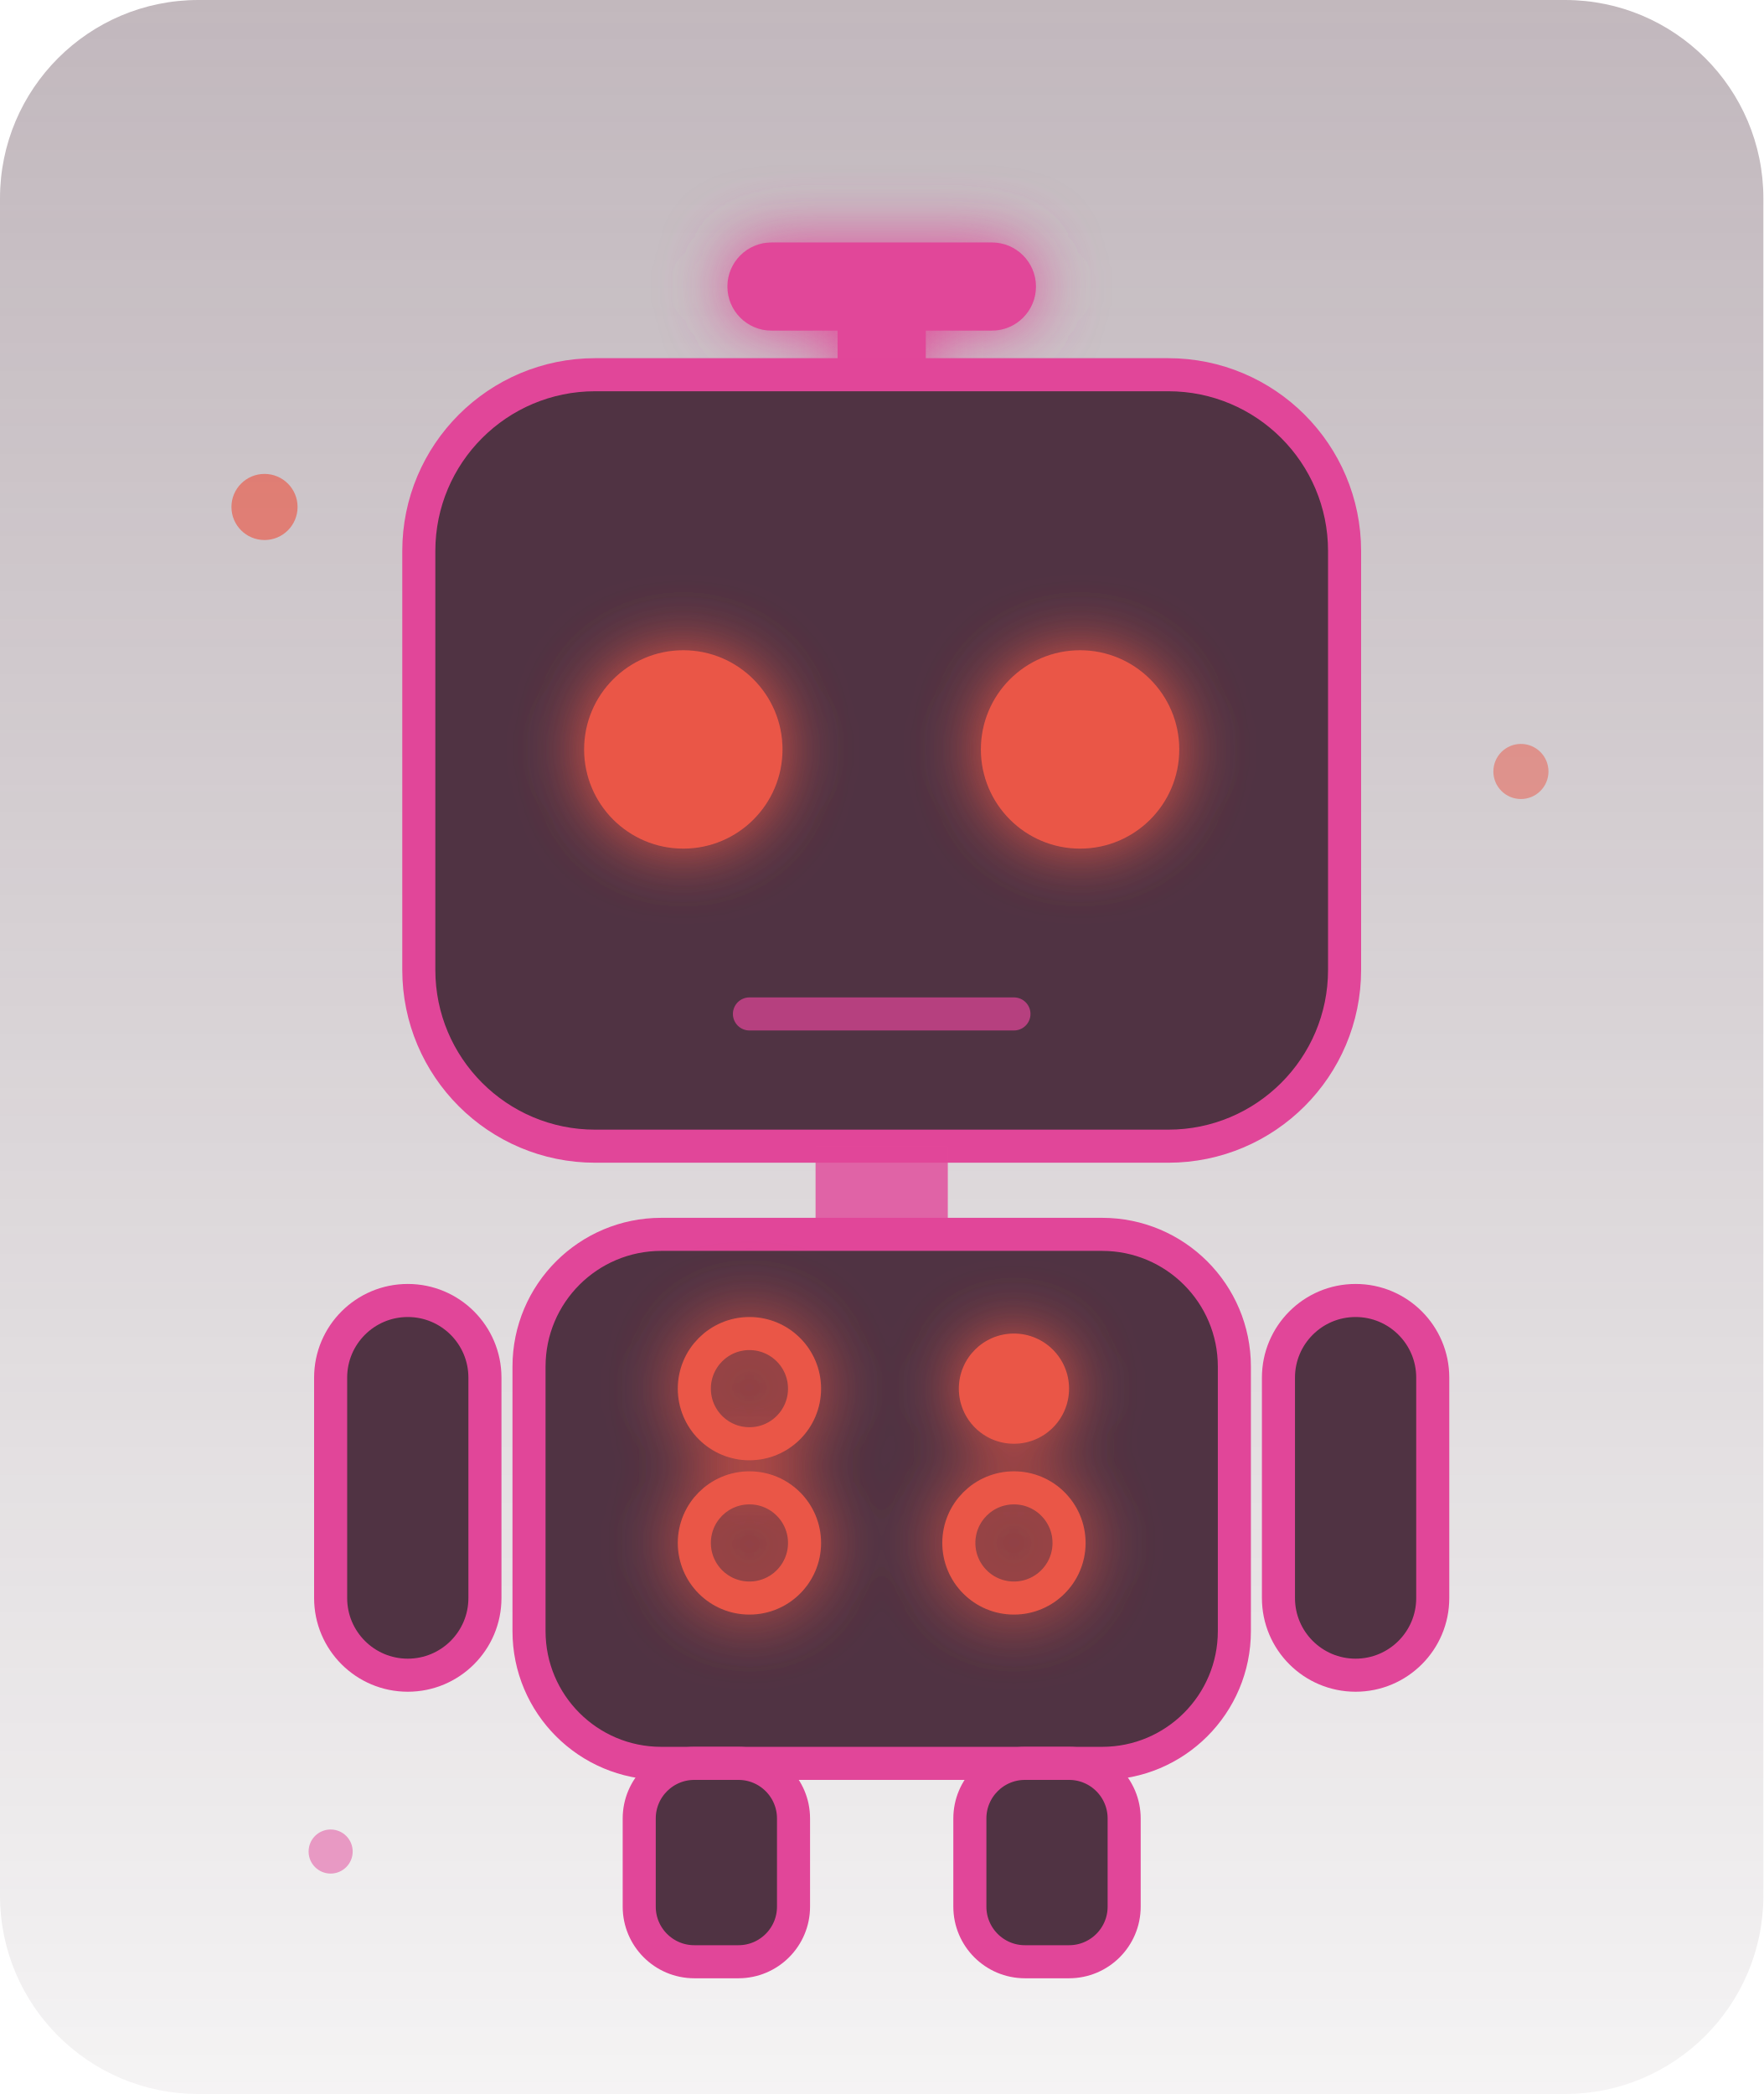
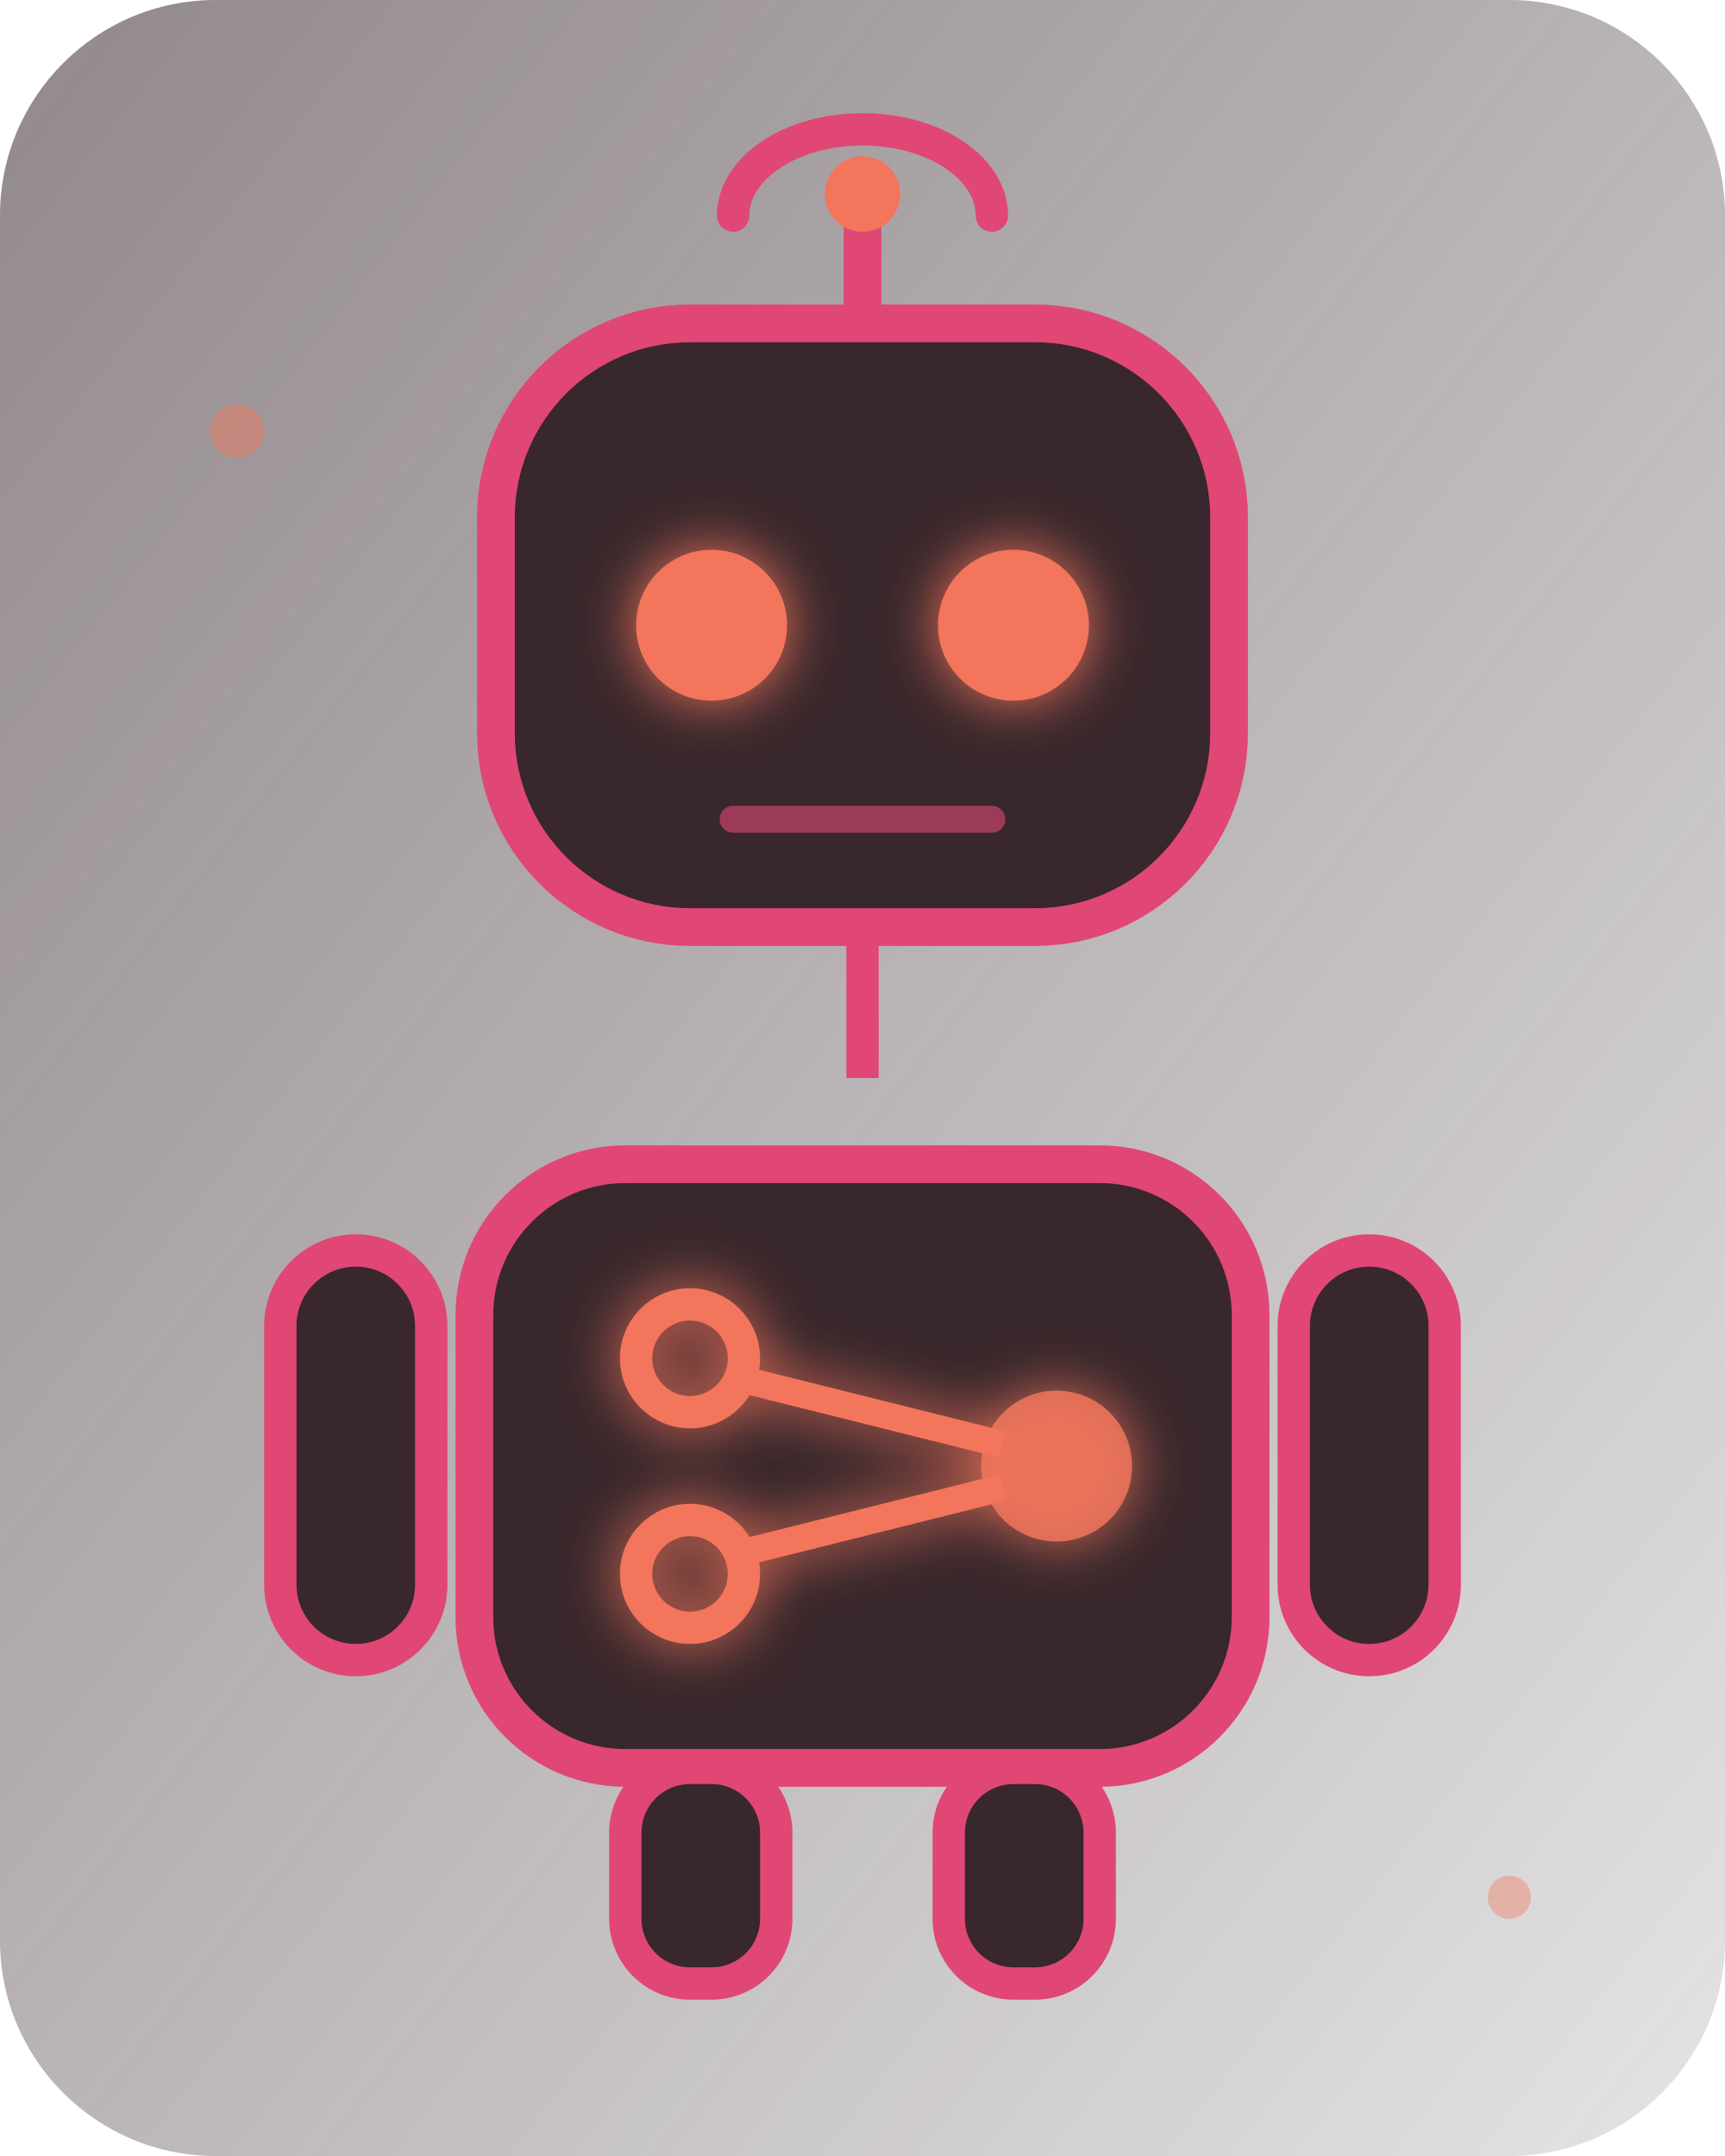
- <svg xmlns="http://www.w3.org/2000/svg" viewBox="0 0 160 190" width="160" height="190" role="img" aria-label="Model Selection robot">
+ <svg xmlns="http://www.w3.org/2000/svg" viewBox="0 0 160 200" width="160" height="200" role="img" aria-label="Model Selection robot">
  <defs>
-     <linearGradient id="bg" x1="0" y1="0" x2="0" y2="1">
-       <stop offset="0%" stop-color="#503343" stop-opacity="0.35" />
-       <stop offset="100%" stop-color="#351c29" stop-opacity="0.05" />
+     <linearGradient id="bg" x1="0" y1="0" x2="1" y2="1">
+       <stop offset="0%" stop-color="#38272c" stop-opacity="0.55" />
+       <stop offset="100%" stop-color="#26191d" stop-opacity="0.12" />
    </linearGradient>
    <filter id="glow" x="-50%" y="-50%" width="200%" height="200%">
-       <feGaussianBlur stdDeviation="3" result="b" />
+       <feGaussianBlur stdDeviation="2.6" result="b" />
      <feMerge>
        <feMergeNode in="b" />
        <feMergeNode in="SourceGraphic" />
      </feMerge>
    </filter>
  </defs>
-   <rect x="0" y="0" width="160" height="190" rx="18" fill="url(#bg)" />
+   <rect width="160" height="200" rx="20" fill="url(#bg)" />
+   <path d="M80 30 V20" stroke="#e04775" stroke-width="3.5" stroke-linecap="round" />
+   <path d="M68 20 a12 8 0 0 1 24 0" fill="none" stroke="#e04775" stroke-width="3" stroke-linecap="round" />
+   <circle cx="80" cy="18" r="3.5" fill="#f2755c" />
+   <rect x="46" y="30" width="68" height="56" rx="18" fill="#38272c" stroke="#e04775" stroke-width="3.5" />
  <g filter="url(#glow)">
-     <rect x="66" y="22" width="28" height="8" rx="4" fill="#e14699" />
-     <rect x="76" y="28" width="8" height="8" fill="#e14699" />
+     <circle cx="66" cy="58" r="7" fill="#f2755c">
+       <animate attributeName="opacity" values="1;0.45;1" dur="3.1s" repeatCount="indefinite" />
+     </circle>
+     <circle cx="94" cy="58" r="7" fill="#f2755c">
+       <animate attributeName="opacity" values="1;0.45;1" dur="3.1s" repeatCount="indefinite" />
+     </circle>
  </g>
-   <rect x="38" y="34" width="84" height="70" rx="16" fill="#503343" stroke="#e14699" stroke-width="3" />
+   <path d="M68 76 h24" stroke="#e04775" stroke-width="2.5" stroke-linecap="round" opacity="0.6" />
+   <path d="M80 86 v14" stroke="#e04775" stroke-width="3" />
+   <rect x="44" y="108" width="72" height="56" rx="14" fill="#38272c" stroke="#e04775" stroke-width="3.5" />
  <g filter="url(#glow)">
-     <ellipse cx="62" cy="68" rx="9" ry="9" fill="#ea5747">
-       <animate attributeName="ry" values="9;9;1;9;9" dur="4.2s" repeatCount="indefinite" />
-     </ellipse>
-     <ellipse cx="98" cy="68" rx="9" ry="9" fill="#ea5747">
-       <animate attributeName="ry" values="9;9;1;9;9" dur="4.2s" repeatCount="indefinite" />
-     </ellipse>
+     <circle cx="64" cy="126" r="5" fill="none" stroke="#f2755c" stroke-width="3" />
+     <circle cx="64" cy="146" r="5" fill="none" stroke="#f2755c" stroke-width="3" />
+     <circle cx="98" cy="136" r="7" fill="#f2755c" opacity="0.85" />
+     <path d="M69 128 l24 6 M69 144 l24 -6" stroke="#f2755c" stroke-width="2.5" />
  </g>
-   <path d="M68 92 h24" stroke="#e14699" stroke-width="3" stroke-linecap="round" opacity="0.7" />
-   <rect x="74" y="104" width="12" height="8" fill="#e14699" opacity="0.8" />
-   <rect x="48" y="112" width="64" height="48" rx="12" fill="#503343" stroke="#e14699" stroke-width="3" />
-   <g filter="url(#glow)">
-     <circle cx="68" cy="126" r="5" fill="none" stroke="#ea5747" stroke-width="3" />
-     <circle cx="92" cy="126" r="5" fill="#ea5747" />
-     <circle cx="68" cy="140" r="5" fill="none" stroke="#ea5747" stroke-width="3" />
-     <circle cx="92" cy="140" r="5" fill="none" stroke="#ea5747" stroke-width="3" />
-   </g>
-   <rect x="30" y="118" width="14" height="34" rx="7" fill="#503343" stroke="#e14699" stroke-width="3" />
-   <rect x="116" y="118" width="14" height="34" rx="7" fill="#503343" stroke="#e14699" stroke-width="3" />
-   <rect x="58" y="160" width="14" height="18" rx="5" fill="#503343" stroke="#e14699" stroke-width="3" />
-   <rect x="88" y="160" width="14" height="18" rx="5" fill="#503343" stroke="#e14699" stroke-width="3" />
-   <circle cx="24" cy="46" r="3" fill="#ea5747" opacity="0.65">
-     <animate attributeName="opacity" values="0.65;0.15;0.65" dur="3.1s" repeatCount="indefinite" />
+   <rect x="26" y="116" width="14" height="38" rx="7" fill="#38272c" stroke="#e04775" stroke-width="3" />
+   <rect x="120" y="116" width="14" height="38" rx="7" fill="#38272c" stroke="#e04775" stroke-width="3" />
+   <rect x="58" y="164" width="14" height="20" rx="6" fill="#38272c" stroke="#e04775" stroke-width="3" />
+   <rect x="88" y="164" width="14" height="20" rx="6" fill="#38272c" stroke="#e04775" stroke-width="3" />
+   <circle cx="22" cy="40" r="2.5" fill="#f2755c" opacity="0.45">
+     <animate attributeName="opacity" values="0.45;0.1;0.45" dur="3.6s" repeatCount="indefinite" />
  </circle>
-   <circle cx="138" cy="70" r="2.5" fill="#ea5747" opacity="0.5">
-     <animate attributeName="opacity" values="0.2;0.7;0.2" dur="2.4s" repeatCount="indefinite" />
-   </circle>
-   <circle cx="30" cy="168" r="2" fill="#e14699" opacity="0.5">
-     <animate attributeName="opacity" values="0.6;0.2;0.6" dur="3.8s" repeatCount="indefinite" />
-   </circle>
+   <circle cx="140" cy="176" r="2" fill="#f2755c" opacity="0.4" />
</svg>
